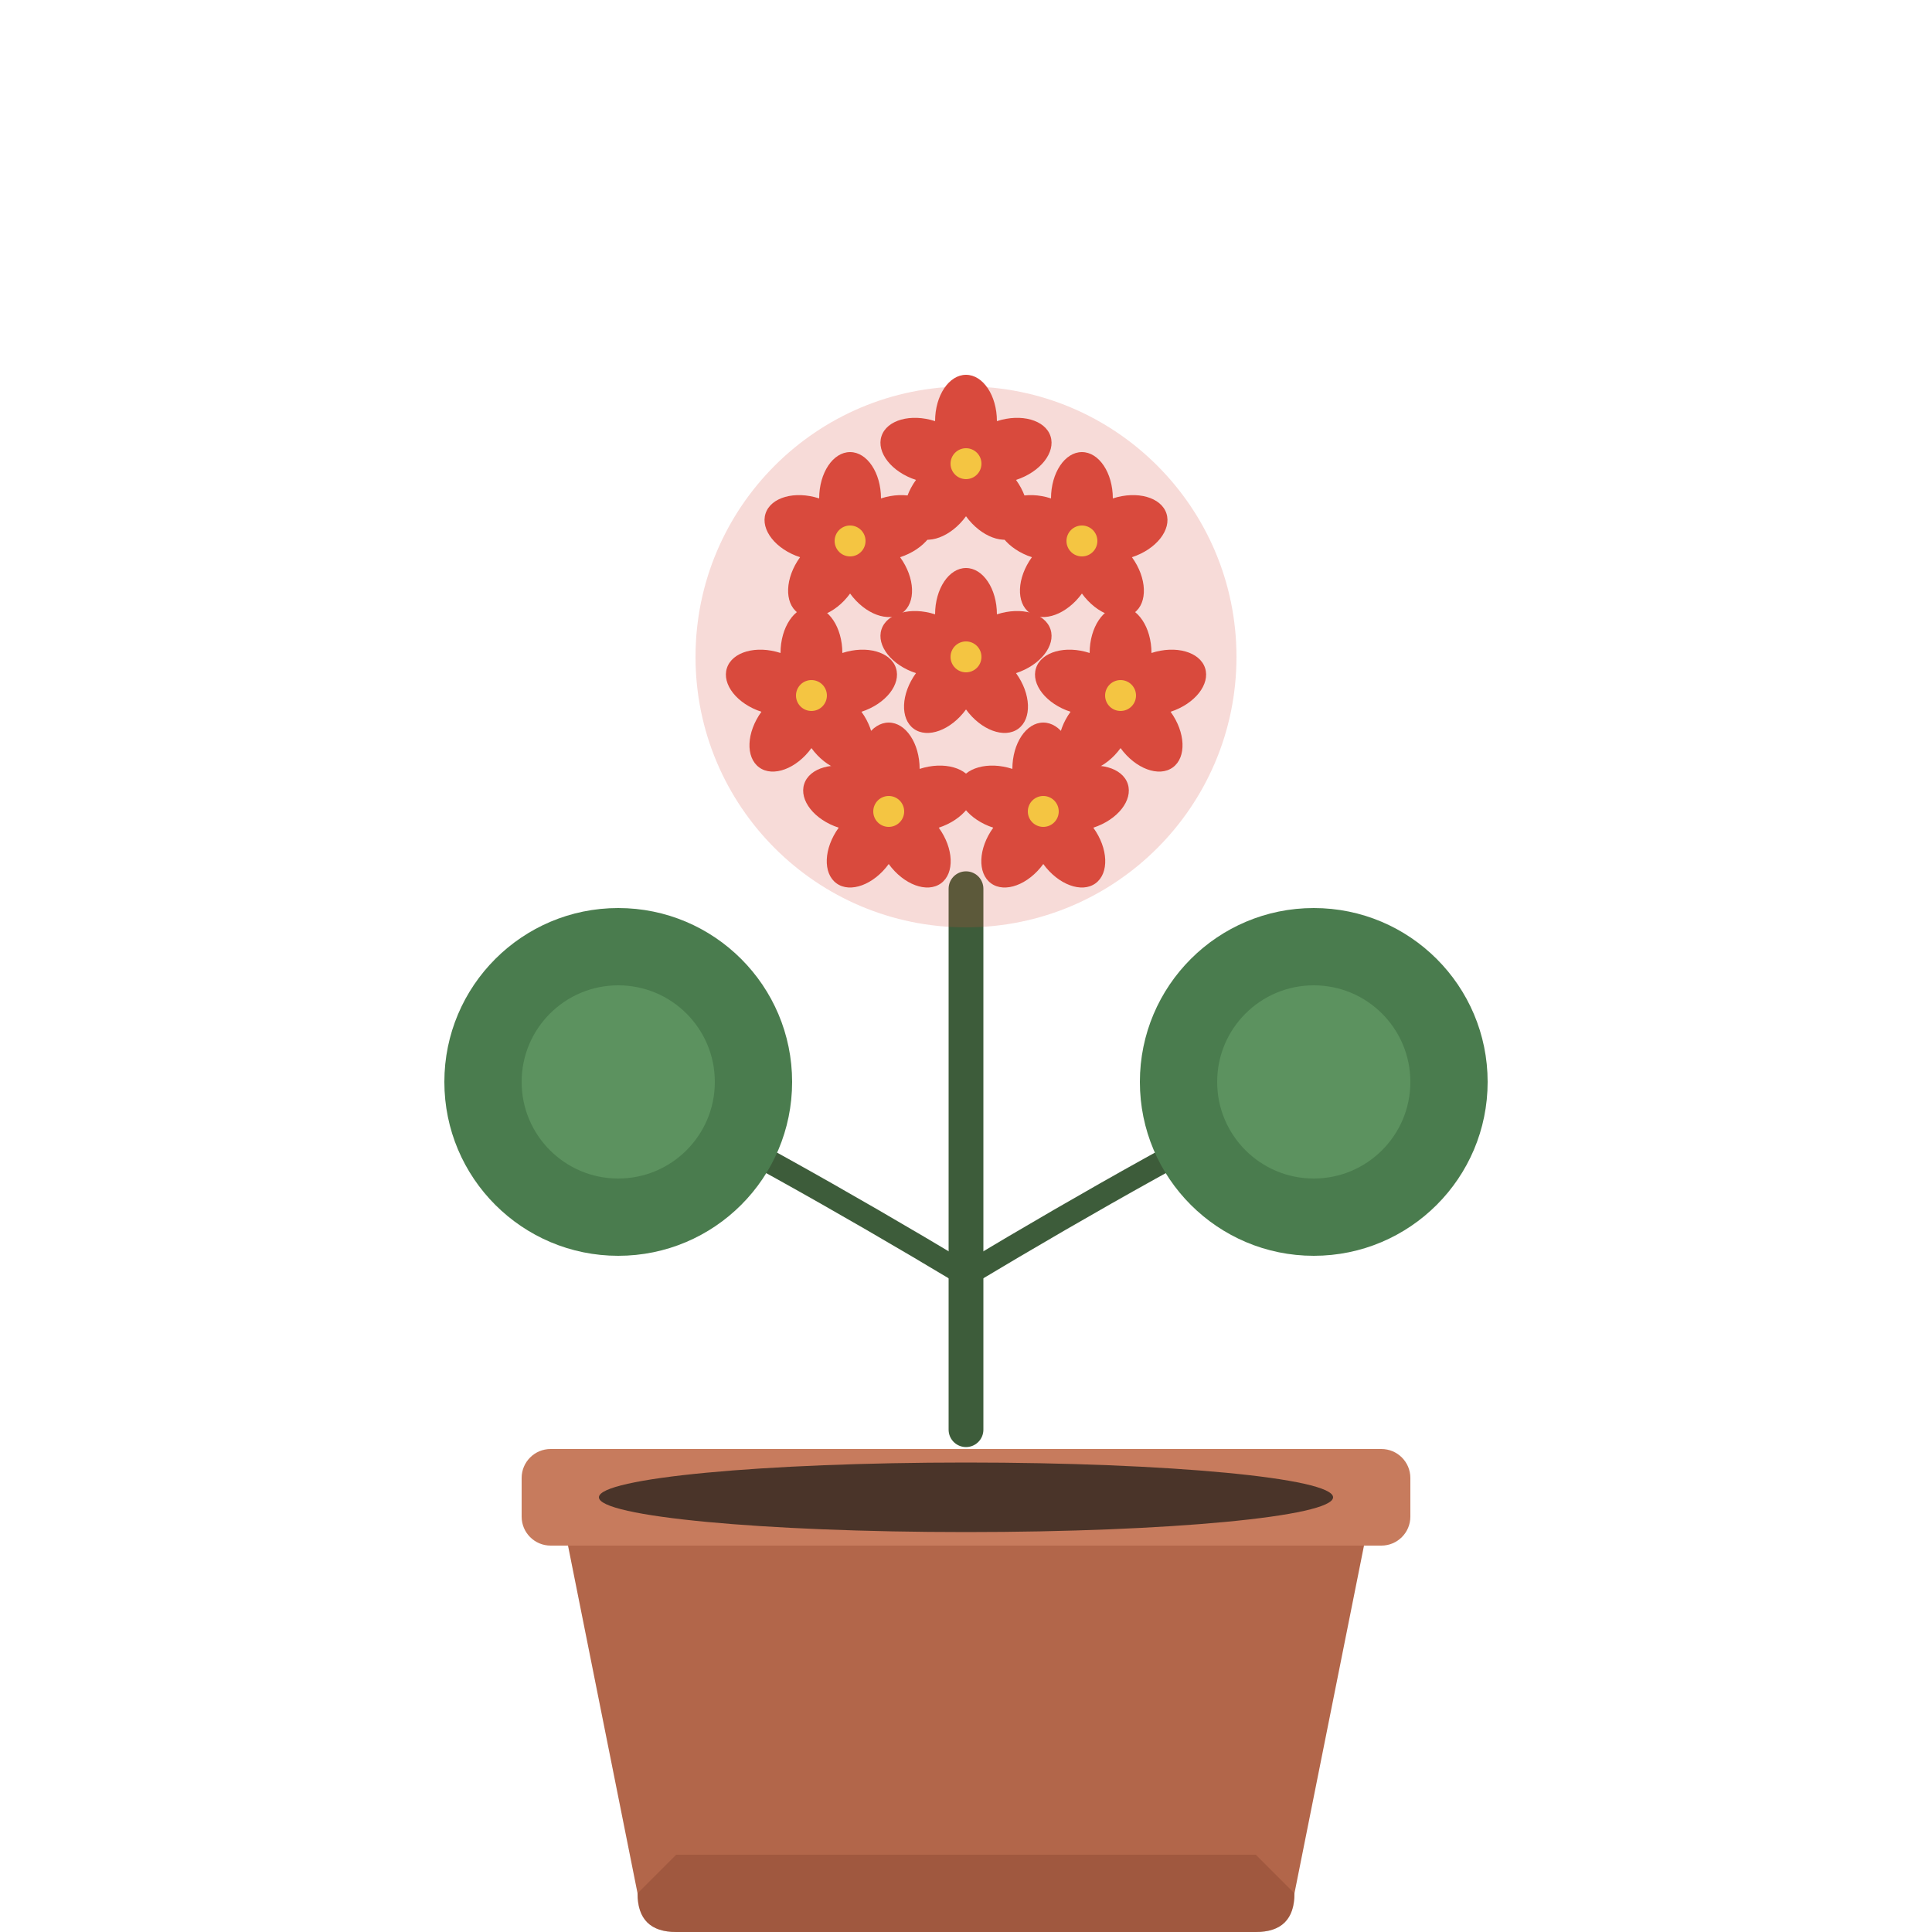
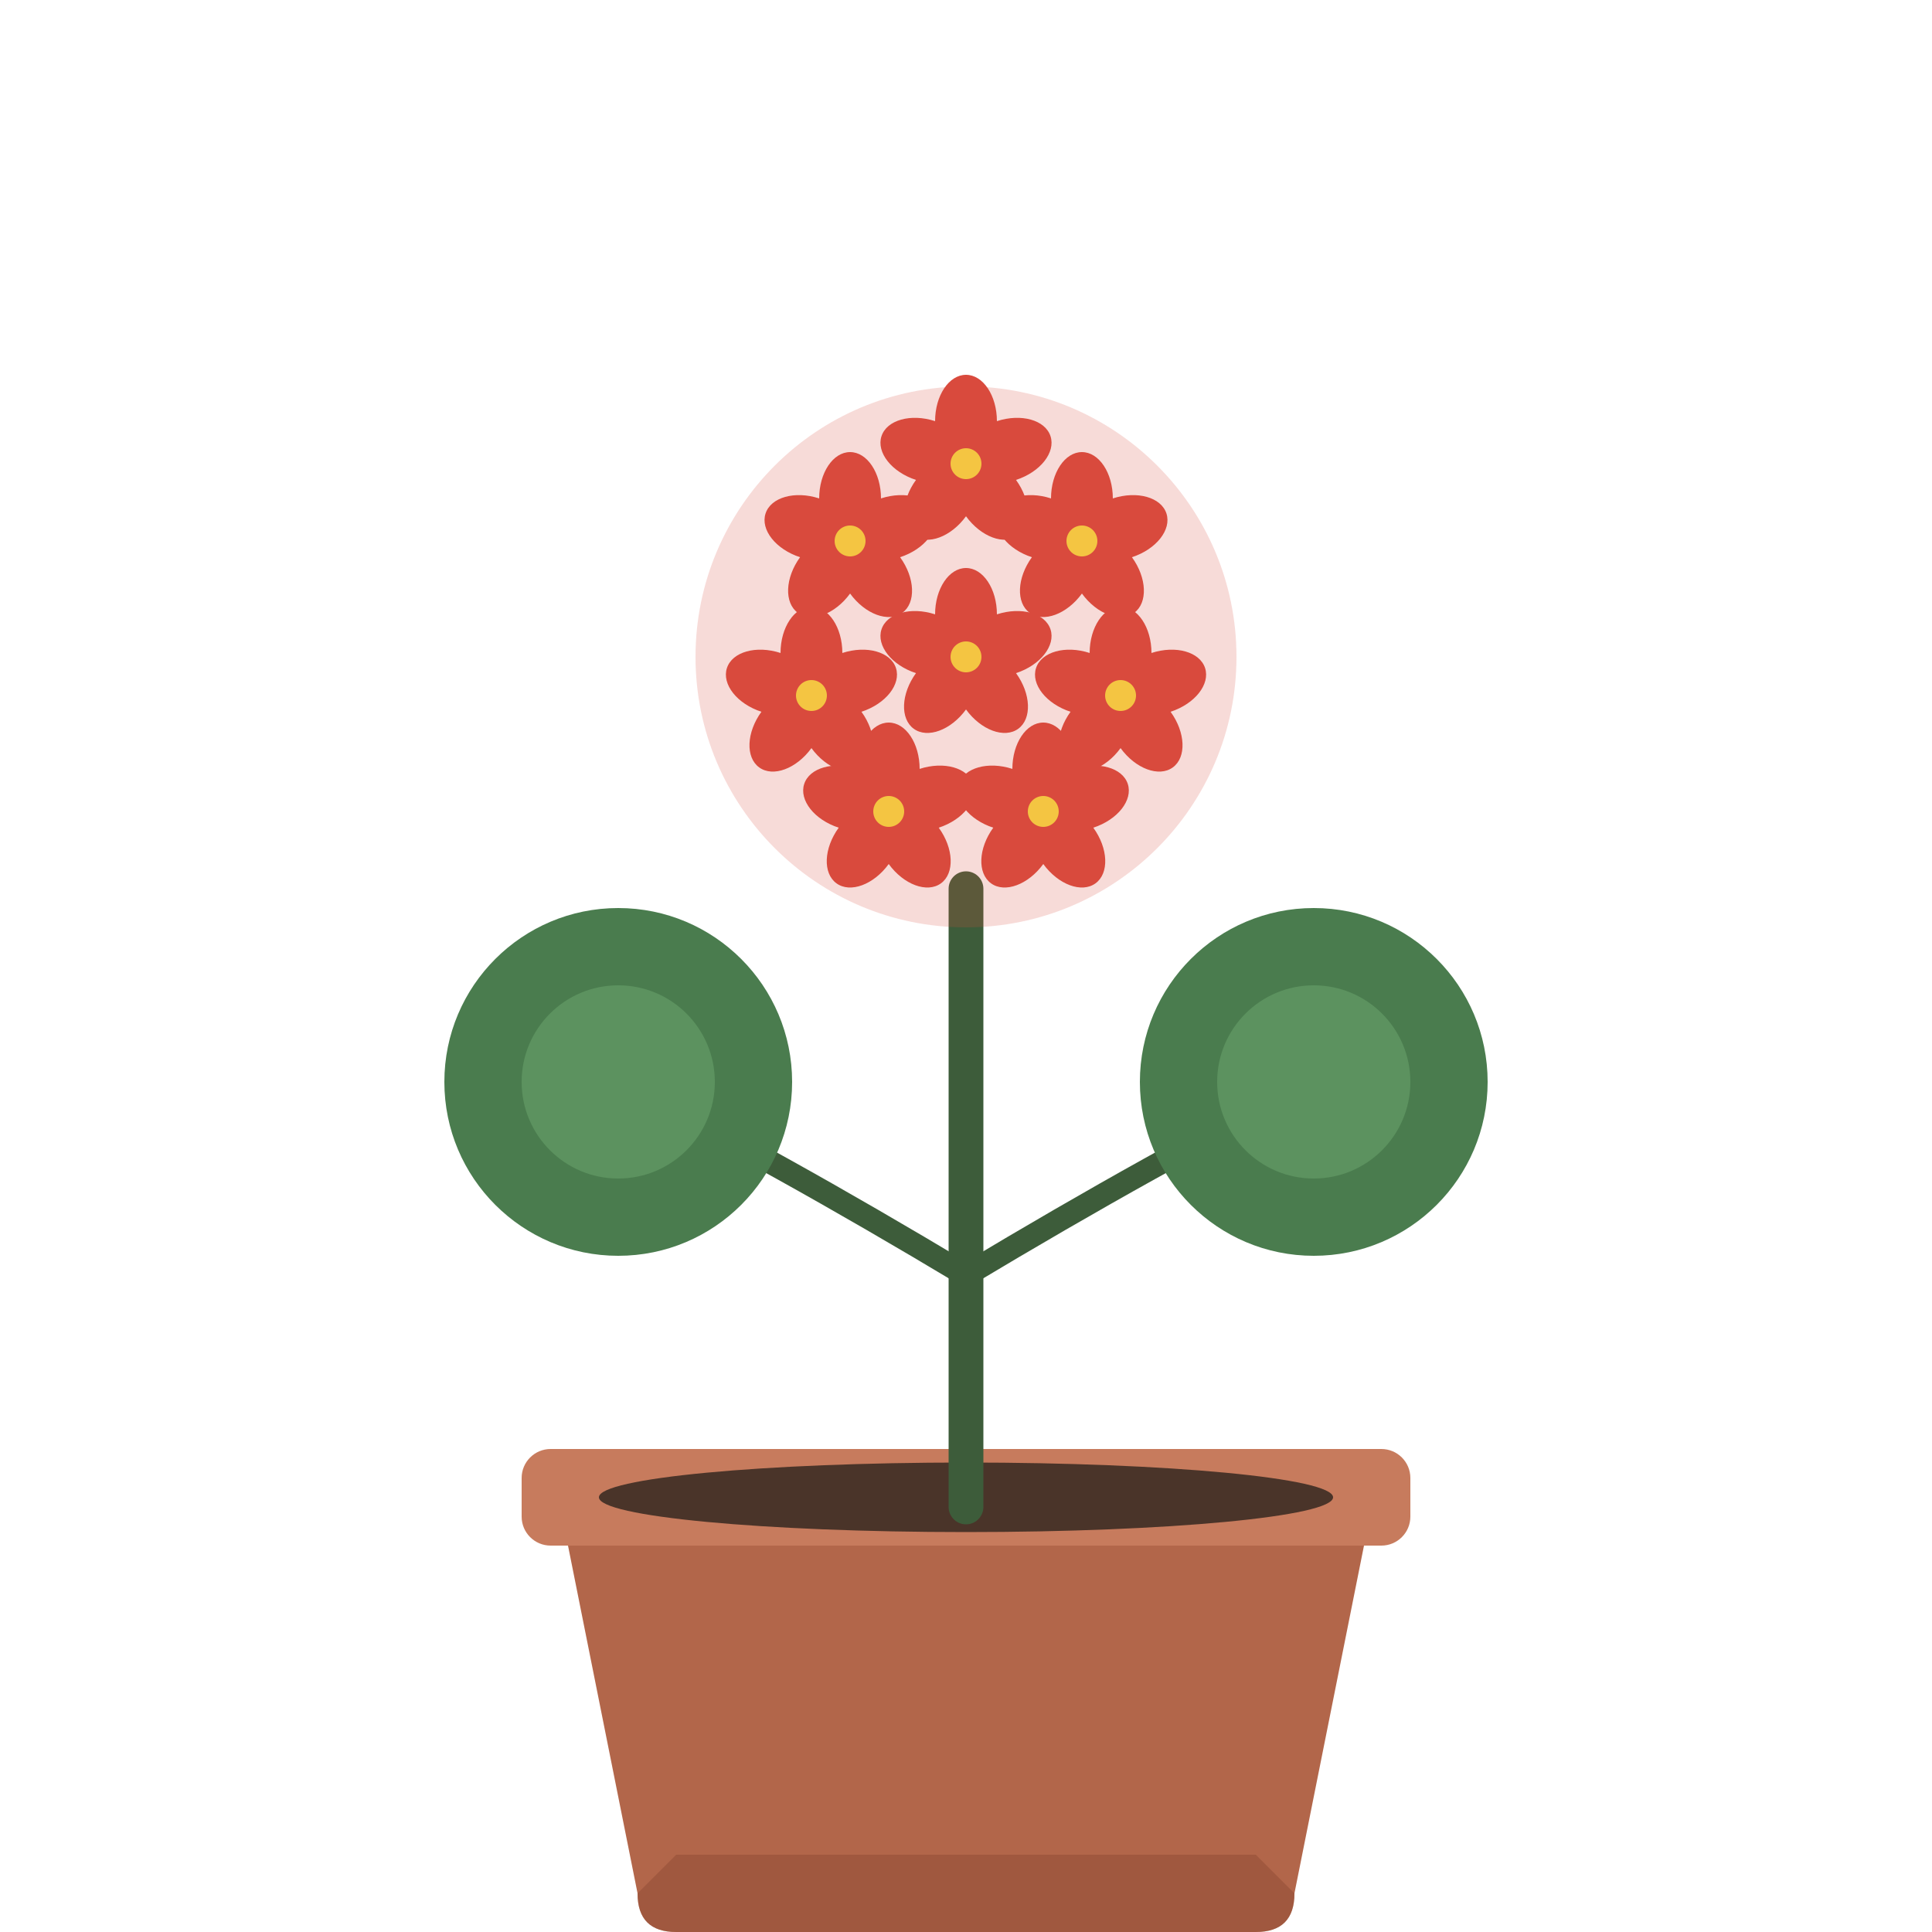
- <svg xmlns="http://www.w3.org/2000/svg" viewBox="0 0 100 100" width="100" height="100" role="img" aria-label="Geranium">
+ <svg xmlns="http://www.w3.org/2000/svg" viewBox="0 0 100 100" width="100" height="100" role="img" aria-label="Pelargonium">
  <path d="M 29 78 L 33 98 Q 33 100 35 100 L 65 100 Q 67 100 67 98 L 71 78 Z" fill="#B2664A" />
  <rect x="27" y="75" width="46" height="5" rx="1.5" fill="#C77B5D" />
  <path d="M 33 98 Q 33 100 35 100 L 65 100 Q 67 100 67 98 L 65 96 L 35 96 Z" fill="#8E4A33" opacity="0.5" />
  <ellipse cx="50" cy="77.5" rx="19" ry="1.8" fill="#4A3429" />
-   <path d="M 50 74 Q 50 58 50 46" stroke="#3D5C3A" stroke-width="1.8" fill="none" stroke-linecap="round" />
+   <path d="M 50 78 Q 50 58 50 46" stroke="#3D5C3A" stroke-width="1.8" fill="none" stroke-linecap="round" />
  <path d="M 50 66 Q 40 60 32 56 M 50 66 Q 60 60 68 56" stroke="#3D5C3A" stroke-width="1.2" fill="none" stroke-linecap="round" />
  <circle cx="32" cy="56" r="9" fill="#4A7C4E" />
  <circle cx="68" cy="56" r="9" fill="#4A7C4E" />
  <circle cx="32" cy="56" r="5" fill="#6DA86F" opacity="0.5" />
  <circle cx="68" cy="56" r="5" fill="#6DA86F" opacity="0.5" />
  <circle cx="50" cy="34" r="14" fill="#D94A3D" opacity="0.2" />
  <ellipse cx="0" cy="-2.2" rx="1.6" ry="2.4" fill="#D94A3D" transform="translate(44 28) rotate(0)" />
  <ellipse cx="0" cy="-2.2" rx="1.6" ry="2.4" fill="#D94A3D" transform="translate(44 28) rotate(72)" />
  <ellipse cx="0" cy="-2.2" rx="1.6" ry="2.4" fill="#D94A3D" transform="translate(44 28) rotate(144)" />
  <ellipse cx="0" cy="-2.2" rx="1.6" ry="2.4" fill="#D94A3D" transform="translate(44 28) rotate(216)" />
  <ellipse cx="0" cy="-2.2" rx="1.6" ry="2.4" fill="#D94A3D" transform="translate(44 28) rotate(288)" />
  <circle cx="44" cy="28" r="0.8" fill="#F4C542" />
  <ellipse cx="0" cy="-2.2" rx="1.6" ry="2.4" fill="#D94A3D" transform="translate(50 24) rotate(0)" />
  <ellipse cx="0" cy="-2.2" rx="1.6" ry="2.4" fill="#D94A3D" transform="translate(50 24) rotate(72)" />
  <ellipse cx="0" cy="-2.2" rx="1.6" ry="2.4" fill="#D94A3D" transform="translate(50 24) rotate(144)" />
  <ellipse cx="0" cy="-2.2" rx="1.6" ry="2.4" fill="#D94A3D" transform="translate(50 24) rotate(216)" />
  <ellipse cx="0" cy="-2.2" rx="1.6" ry="2.4" fill="#D94A3D" transform="translate(50 24) rotate(288)" />
  <circle cx="50" cy="24" r="0.8" fill="#F4C542" />
  <ellipse cx="0" cy="-2.2" rx="1.6" ry="2.4" fill="#D94A3D" transform="translate(56 28) rotate(0)" />
  <ellipse cx="0" cy="-2.2" rx="1.6" ry="2.4" fill="#D94A3D" transform="translate(56 28) rotate(72)" />
  <ellipse cx="0" cy="-2.2" rx="1.6" ry="2.4" fill="#D94A3D" transform="translate(56 28) rotate(144)" />
  <ellipse cx="0" cy="-2.2" rx="1.6" ry="2.4" fill="#D94A3D" transform="translate(56 28) rotate(216)" />
  <ellipse cx="0" cy="-2.2" rx="1.6" ry="2.4" fill="#D94A3D" transform="translate(56 28) rotate(288)" />
  <circle cx="56" cy="28" r="0.8" fill="#F4C542" />
  <ellipse cx="0" cy="-2.2" rx="1.6" ry="2.4" fill="#D94A3D" transform="translate(42 36) rotate(0)" />
  <ellipse cx="0" cy="-2.2" rx="1.6" ry="2.4" fill="#D94A3D" transform="translate(42 36) rotate(72)" />
  <ellipse cx="0" cy="-2.2" rx="1.6" ry="2.4" fill="#D94A3D" transform="translate(42 36) rotate(144)" />
  <ellipse cx="0" cy="-2.2" rx="1.6" ry="2.4" fill="#D94A3D" transform="translate(42 36) rotate(216)" />
  <ellipse cx="0" cy="-2.2" rx="1.6" ry="2.4" fill="#D94A3D" transform="translate(42 36) rotate(288)" />
  <circle cx="42" cy="36" r="0.8" fill="#F4C542" />
  <ellipse cx="0" cy="-2.2" rx="1.6" ry="2.4" fill="#D94A3D" transform="translate(50 34) rotate(0)" />
  <ellipse cx="0" cy="-2.2" rx="1.6" ry="2.4" fill="#D94A3D" transform="translate(50 34) rotate(72)" />
  <ellipse cx="0" cy="-2.2" rx="1.6" ry="2.4" fill="#D94A3D" transform="translate(50 34) rotate(144)" />
  <ellipse cx="0" cy="-2.2" rx="1.6" ry="2.4" fill="#D94A3D" transform="translate(50 34) rotate(216)" />
  <ellipse cx="0" cy="-2.2" rx="1.6" ry="2.4" fill="#D94A3D" transform="translate(50 34) rotate(288)" />
  <circle cx="50" cy="34" r="0.8" fill="#F4C542" />
  <ellipse cx="0" cy="-2.2" rx="1.6" ry="2.4" fill="#D94A3D" transform="translate(58 36) rotate(0)" />
  <ellipse cx="0" cy="-2.2" rx="1.6" ry="2.4" fill="#D94A3D" transform="translate(58 36) rotate(72)" />
  <ellipse cx="0" cy="-2.2" rx="1.6" ry="2.4" fill="#D94A3D" transform="translate(58 36) rotate(144)" />
  <ellipse cx="0" cy="-2.2" rx="1.6" ry="2.4" fill="#D94A3D" transform="translate(58 36) rotate(216)" />
  <ellipse cx="0" cy="-2.2" rx="1.6" ry="2.4" fill="#D94A3D" transform="translate(58 36) rotate(288)" />
  <circle cx="58" cy="36" r="0.8" fill="#F4C542" />
  <ellipse cx="0" cy="-2.2" rx="1.6" ry="2.4" fill="#D94A3D" transform="translate(46 42) rotate(0)" />
  <ellipse cx="0" cy="-2.2" rx="1.6" ry="2.4" fill="#D94A3D" transform="translate(46 42) rotate(72)" />
  <ellipse cx="0" cy="-2.2" rx="1.6" ry="2.4" fill="#D94A3D" transform="translate(46 42) rotate(144)" />
  <ellipse cx="0" cy="-2.2" rx="1.6" ry="2.4" fill="#D94A3D" transform="translate(46 42) rotate(216)" />
  <ellipse cx="0" cy="-2.2" rx="1.6" ry="2.4" fill="#D94A3D" transform="translate(46 42) rotate(288)" />
  <circle cx="46" cy="42" r="0.8" fill="#F4C542" />
  <ellipse cx="0" cy="-2.2" rx="1.6" ry="2.4" fill="#D94A3D" transform="translate(54 42) rotate(0)" />
  <ellipse cx="0" cy="-2.2" rx="1.6" ry="2.4" fill="#D94A3D" transform="translate(54 42) rotate(72)" />
  <ellipse cx="0" cy="-2.2" rx="1.6" ry="2.4" fill="#D94A3D" transform="translate(54 42) rotate(144)" />
  <ellipse cx="0" cy="-2.2" rx="1.6" ry="2.4" fill="#D94A3D" transform="translate(54 42) rotate(216)" />
  <ellipse cx="0" cy="-2.2" rx="1.6" ry="2.4" fill="#D94A3D" transform="translate(54 42) rotate(288)" />
  <circle cx="54" cy="42" r="0.8" fill="#F4C542" />
</svg>
